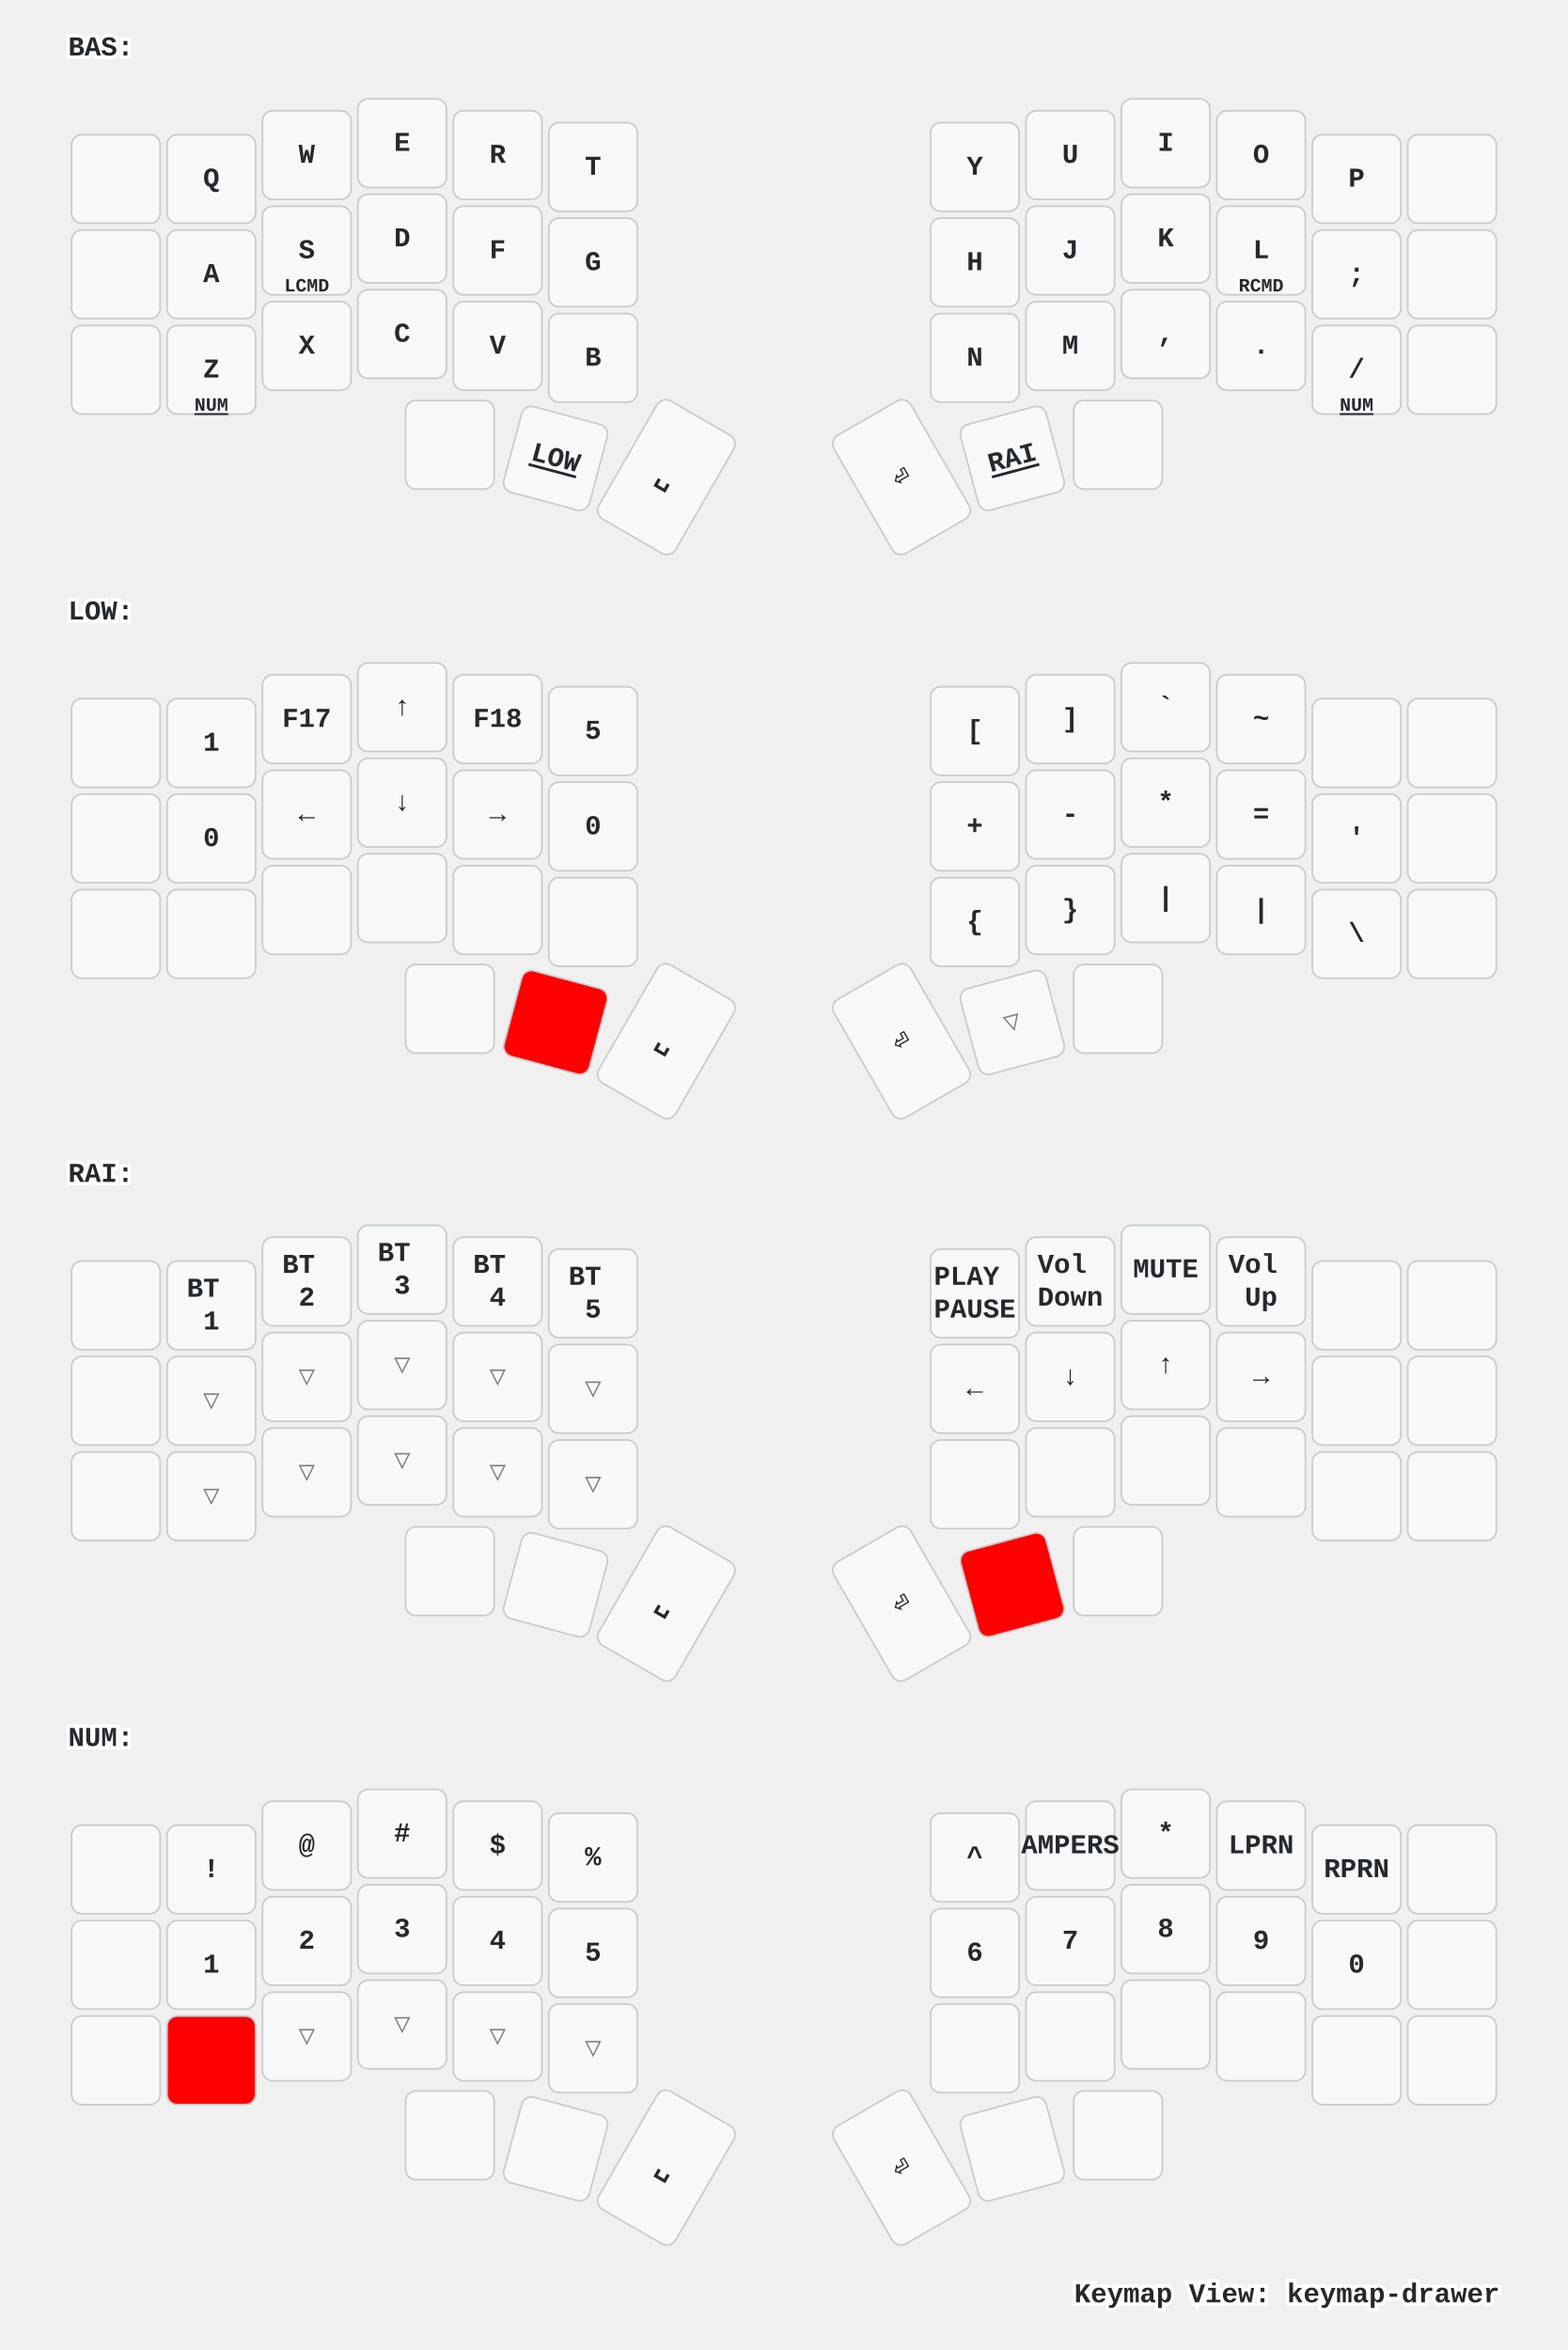
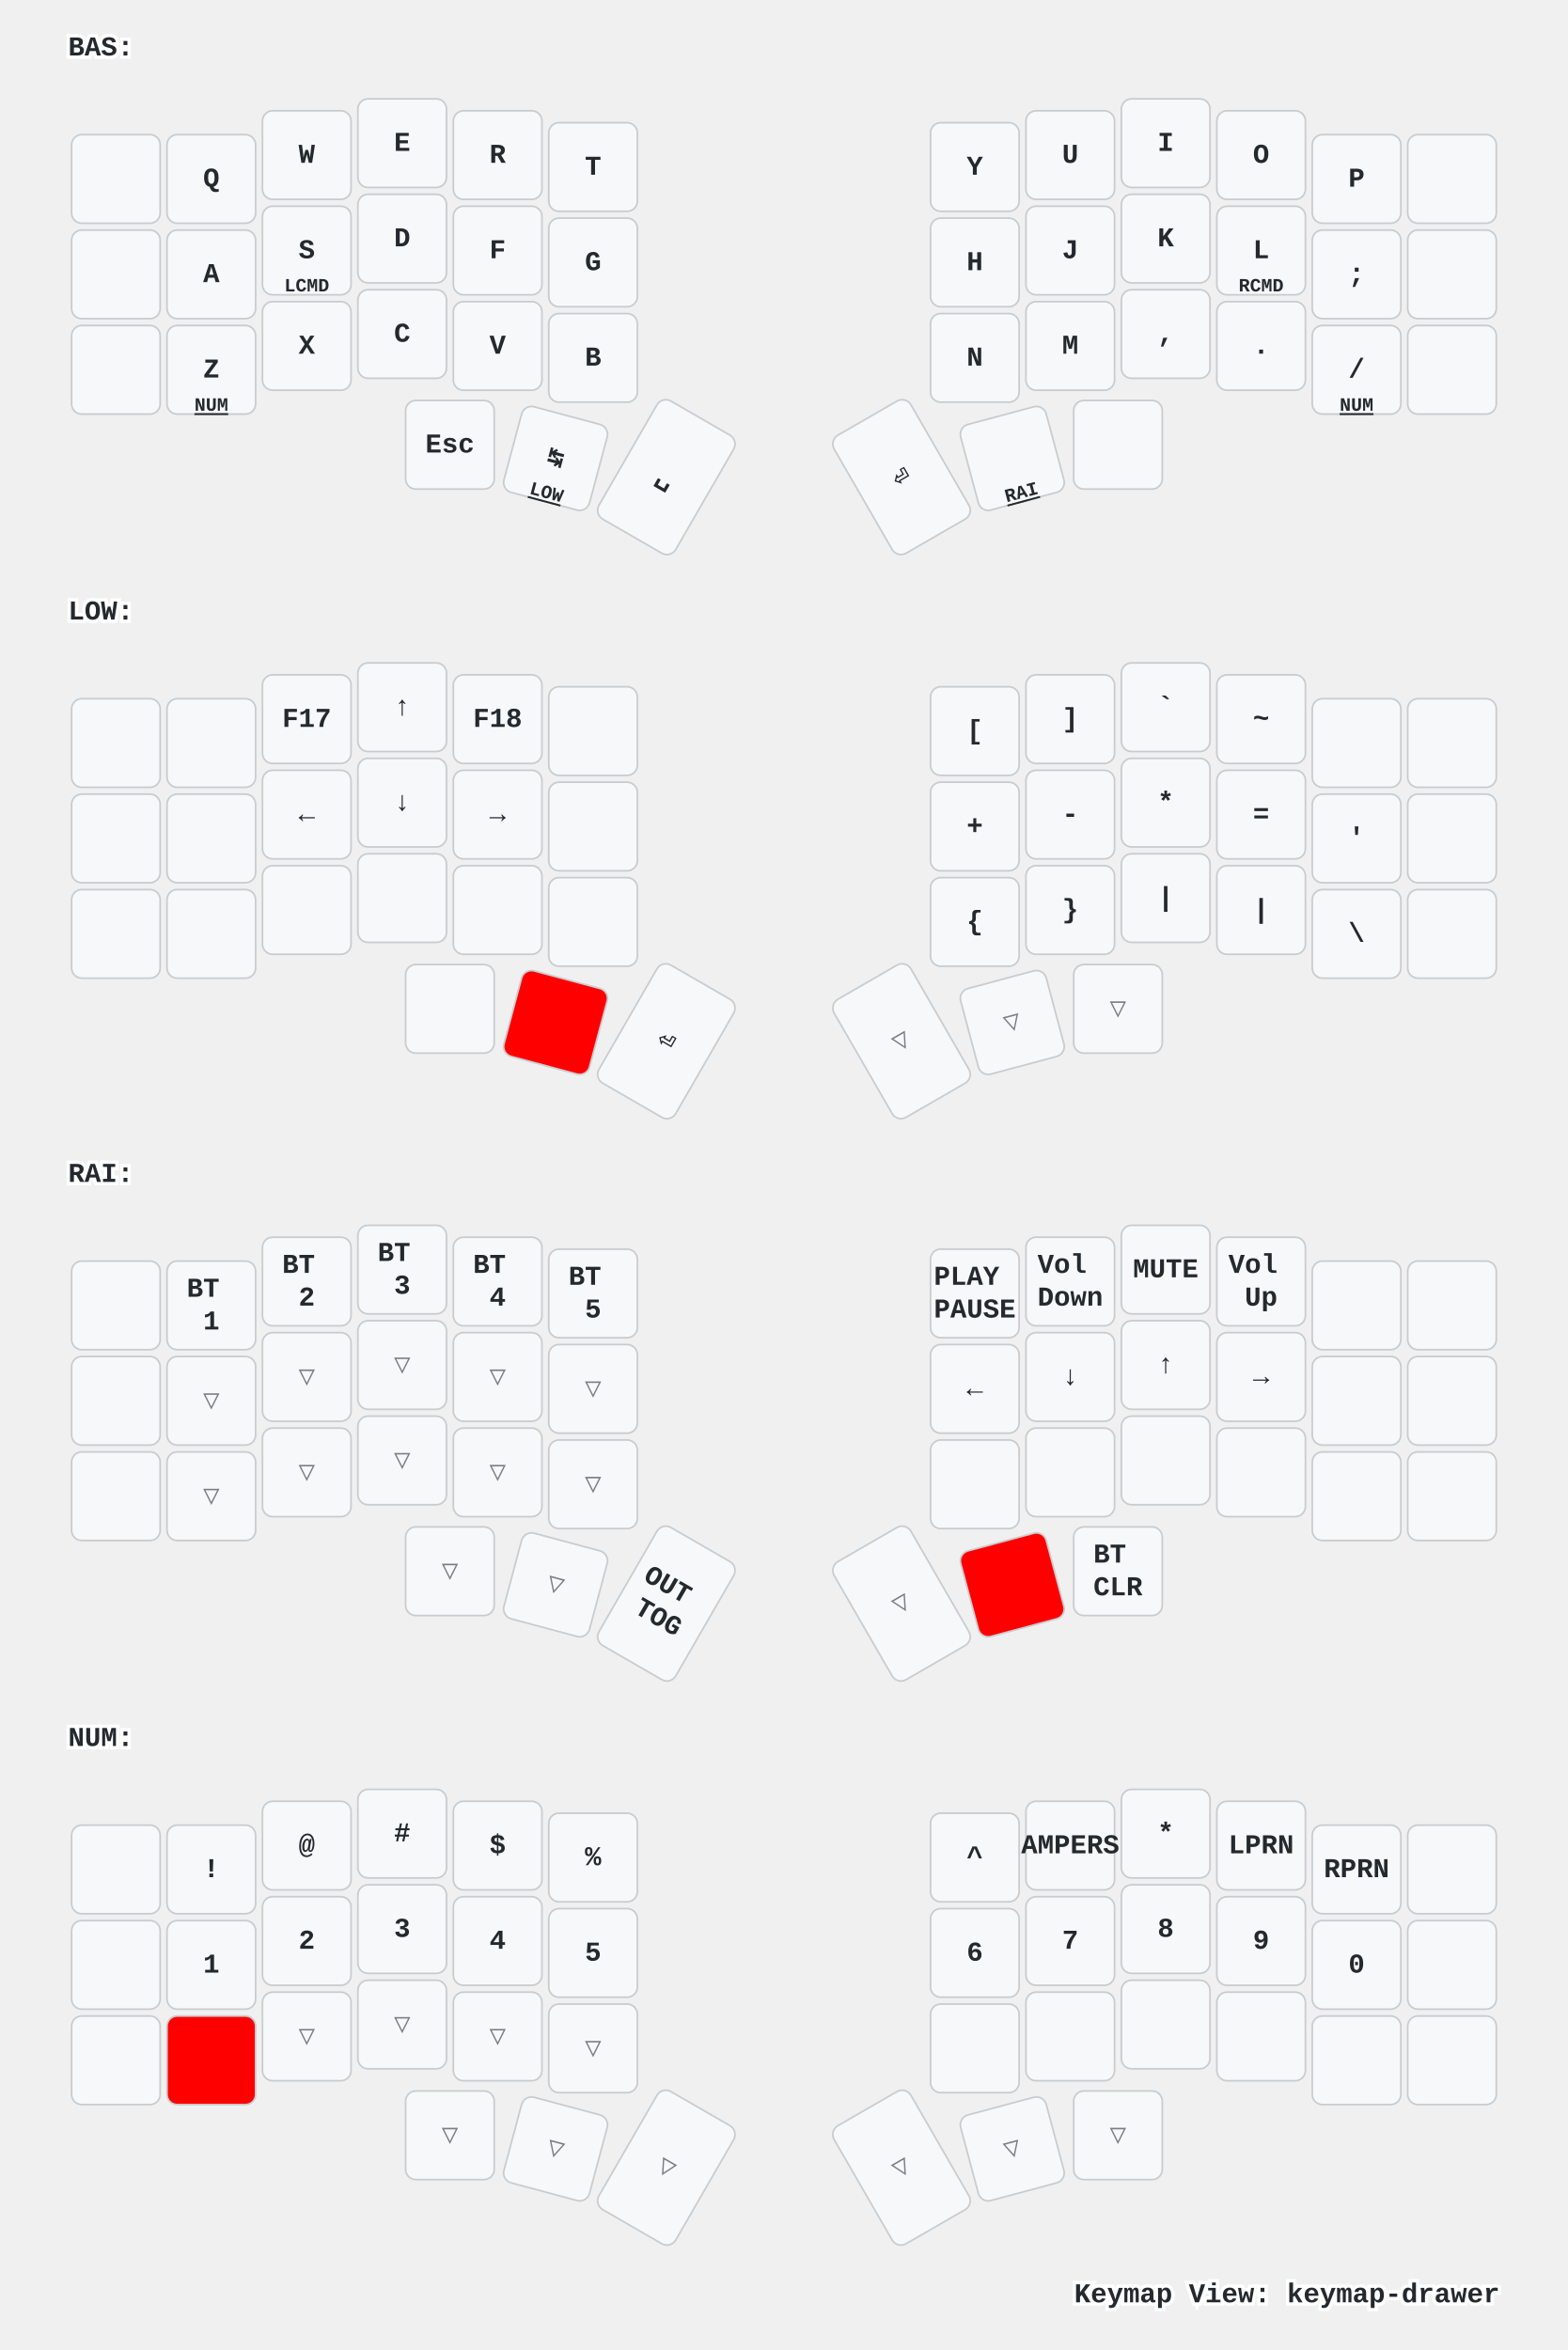
<svg xmlns="http://www.w3.org/2000/svg" xmlns:xlink="http://www.w3.org/1999/xlink" width="920" height="1379" viewBox="0 0 920 1379" class="keymap">
  <defs>/* start glyphs */
<svg id="mdi:apple-keyboard-command">
      <svg id="mdi-apple-keyboard-command" viewBox="0 0 24 24">
        <path d="M6,2A4,4 0 0,1 10,6V8H14V6A4,4 0 0,1 18,2A4,4 0 0,1 22,6A4,4 0 0,1 18,10H16V14H18A4,4 0 0,1 22,18A4,4 0 0,1 18,22A4,4 0 0,1 14,18V16H10V18A4,4 0 0,1 6,22A4,4 0 0,1 2,18A4,4 0 0,1 6,14H8V10H6A4,4 0 0,1 2,6A4,4 0 0,1 6,2M16,18A2,2 0 0,0 18,20A2,2 0 0,0 20,18A2,2 0 0,0 18,16H16V18M14,10H10V14H14V10M6,16A2,2 0 0,0 4,18A2,2 0 0,0 6,20A2,2 0 0,0 8,18V16H6M8,6A2,2 0 0,0 6,4A2,2 0 0,0 4,6A2,2 0 0,0 6,8H8V6M18,8A2,2 0 0,0 20,6A2,2 0 0,0 18,4A2,2 0 0,0 16,6V8H18Z" />
      </svg>
    </svg>
    <svg id="mdi:apple-keyboard-control">
      <svg id="mdi-apple-keyboard-control" viewBox="0 0 24 24">
        <path d="M19.78,11.78L18.36,13.19L12,6.83L5.64,13.19L4.22,11.78L12,4L19.78,11.78Z" />
      </svg>
    </svg>
    <svg id="mdi:apple-keyboard-option">
      <svg id="mdi-apple-keyboard-option" viewBox="0 0 24 24">
        <path d="M3,4H9.11L16.15,18H21V20H14.88L7.84,6H3V4M14,4H21V6H14V4Z" />
      </svg>
    </svg>
    <svg id="mdi:apple-keyboard-shift">
      <svg id="mdi-apple-keyboard-shift" viewBox="0 0 24 24">
        <path d="M15,18V12H17.17L12,6.83L6.83,12H9V18H15M12,4L22,14H17V20H7V14H2L12,4Z" />
      </svg>
    </svg>
    <svg id="mdi:backspace-outline">
      <svg id="mdi-backspace-outline" viewBox="0 0 24 24">
        <path d="M19,15.59L17.59,17L14,13.41L10.41,17L9,15.59L12.59,12L9,8.41L10.41,7L14,10.59L17.59,7L19,8.41L15.41,12L19,15.59M22,3A2,2 0 0,1 24,5V19A2,2 0 0,1 22,21H7C6.31,21 5.77,20.64 5.41,20.11L0,12L5.41,3.88C5.77,3.35 6.31,3 7,3H22M22,5H7L2.28,12L7,19H22V5Z" />
      </svg>
    </svg>
  </defs>/* end glyphs */
<style>/* inherit to force styles through use tags */
svg path {
    fill: inherit;
}

/* font and background color specifications */
svg.keymap {
    font-family: SFMono-Regular,Consolas,Liberation Mono,Menlo,monospace;
    font-size: 14px;
    font-kerning: normal;
    text-rendering: optimizeLegibility;
    fill: #24292e;
}

/* default key styling */
rect.key {
    fill: #f6f8fa;
}

rect.key, rect.combo {
    stroke: #c9cccf;
    stroke-width: 1;
}

/* default key side styling, only used is draw_key_sides is set */
rect.side {
    filter: brightness(90%);
}

/* color accent for combo boxes */
rect.combo, rect.combo-separate {
    fill: #cdf;
}

/* color accent for held keys */
rect.held, rect.combo.held {
    fill: #fdd;
}

/* color accent for ghost (optional) keys */
rect.ghost, rect.combo.ghost {
    stroke-dasharray: 4, 4;
    stroke-width: 2;
}

text {
    text-anchor: middle;
    dominant-baseline: middle;
}

/* styling for layer labels */
text.label {
    font-weight: bold;
    text-anchor: start;
    stroke: white;
    stroke-width: 4;
    paint-order: stroke;
}

/* styling for optional footer */
text.footer {
    text-anchor: end;
    dominant-baseline: auto;
    stroke: white;
    stroke-width: 4;
    paint-order: stroke;
}

/* styling for combo tap, and key non-tap label text */
text.combo, text.hold, text.shifted, text.left, text.right {
    font-size: 11px;
}

text.hold {
    text-anchor: middle;
    dominant-baseline: auto;
}

text.shifted {
    text-anchor: middle;
    dominant-baseline: hanging;
}

text.left {
    text-anchor: start;
}

text.right {
    text-anchor: end;
}

text.layer-activator {
    text-decoration: underline;
}

/* styling for hold/shifted label text in combo box */
text.combo.hold, text.combo.shifted, text.combo.left, text.combo.right {
    font-size: 8px;
}

/* lighter symbol for transparent keys */
text.trans {
    fill: #7b7e81;
}

/* styling for combo dendrons */
path.combo {
    stroke-width: 1;
    stroke: gray;
    fill: none;
}

/* Start Tabler Icons Cleanup */
/* cannot use height/width with glyphs */
.icon-tabler &gt; path {
    fill: inherit;
    stroke: inherit;
    stroke-width: 2;
}
/* hide tabler's default box */
.icon-tabler &gt; path[stroke="none"][fill="none"] {
    visibility: hidden;
}
/* End Tabler Icons Cleanup */

/* For default sytles, see https://github.com/caksoylar/keymap-drawer/blob/main/keymap_drawer/config.py#L85 */

svg.keymap {
  font-family: Ubuntu Mono, Inconsolata, Consolas, Liberation Mono, Menlo, monospace;
  font-size: 16px;
  font-weight: bold;
  text-rendering: optimizeLegibility;
}

/* Color accent for held keys
red = #f00
green = #0f0
blue = #00f
yellow = #ff0
cyan = #0ff
magenta = #f0f
white = #fff
black = #000
grey = #888
light grey = #ccc
#ffc
*/
rect.held, rect.combo.held {
    fill: #f00;
}

/* Technique borrowed and extended from https://github.com/englmaxi/zmk-config/blob/master/keymap-drawer/config.yaml */
.sym_sub_text.tap {
  translate: -5px 2px;
  font-size: 20px;
}
.sym_sub_text.shifted {
  translate: 10px 13px;
  font-size: 10px;
  opacity: 1.0;
}
.combo.sym_sub_text.tap {
  translate: -1px 1px;
}
.combo.sym_sub_text.shifted {
  translate: 7px 5px;
  font-size: 10px;
  opacity: 1.0;
}

/* Toggle */
.toggle.shifted {
  translate: -10px 12px;
}

.toggle.hold {
  translate: 13px -23px;
}

/* Variant for tap-dances */
.tap_dance.tap {
  translate: -7px 0px;
  font-size: 12px;
}
.tap_dance.shifted {
  translate: 7px 17px;
  font-size: 12px;
  opacity: 1.0;
}

/* Variant for symbol next to symbol */
.sym_by_sym.tap {
  translate: -6px 0px;
}
.sym_by_sym.shifted {
  translate: 10px 12px;
  opacity: 1.0;
}

.combo.sym_by_sym.tap {
  translate: -35px 0px;
}
.combo.sym_by_sym.shifted {
  translate: 35px 20px;
  opacity: 1.0;
}

.combo.sym_by_sym.hold {
  visibility: hidden;
}

/* hide hold box for combo sym_by_sym */
.combo.sym_by_sym.hold &gt; path[stroke="none"][fill="none"] {
  visibility: hidden;
}
</style>
  <g transform="translate(40, 0)" class="layer-BAS">
    <text x="0" y="28" class="label" id="BAS">BAS:</text>
    <g transform="translate(0, 56)">
      <g transform="translate(28, 49)" class="key keypos-0">
        <rect rx="6" ry="6" x="-26" y="-26" width="52" height="52" class="key" />
      </g>
      <g transform="translate(84, 49)" class="key keypos-1">
        <rect rx="6" ry="6" x="-26" y="-26" width="52" height="52" class="key" />
        <text x="0" y="0" class="key tap">Q</text>
      </g>
      <g transform="translate(140, 35)" class="key keypos-2">
        <rect rx="6" ry="6" x="-26" y="-26" width="52" height="52" class="key" />
        <text x="0" y="0" class="key tap">W</text>
      </g>
      <g transform="translate(196, 28)" class="key keypos-3">
        <rect rx="6" ry="6" x="-26" y="-26" width="52" height="52" class="key" />
        <text x="0" y="0" class="key tap">E</text>
      </g>
      <g transform="translate(252, 35)" class="key keypos-4">
        <rect rx="6" ry="6" x="-26" y="-26" width="52" height="52" class="key" />
        <text x="0" y="0" class="key tap">R</text>
      </g>
      <g transform="translate(308, 42)" class="key keypos-5">
        <rect rx="6" ry="6" x="-26" y="-26" width="52" height="52" class="key" />
        <text x="0" y="0" class="key tap">T</text>
      </g>
      <g transform="translate(532, 42)" class="key keypos-6">
        <rect rx="6" ry="6" x="-26" y="-26" width="52" height="52" class="key" />
        <text x="0" y="0" class="key tap">Y</text>
      </g>
      <g transform="translate(588, 35)" class="key keypos-7">
        <rect rx="6" ry="6" x="-26" y="-26" width="52" height="52" class="key" />
        <text x="0" y="0" class="key tap">U</text>
      </g>
      <g transform="translate(644, 28)" class="key keypos-8">
        <rect rx="6" ry="6" x="-26" y="-26" width="52" height="52" class="key" />
        <text x="0" y="0" class="key tap">I</text>
      </g>
      <g transform="translate(700, 35)" class="key keypos-9">
        <rect rx="6" ry="6" x="-26" y="-26" width="52" height="52" class="key" />
        <text x="0" y="0" class="key tap">O</text>
      </g>
      <g transform="translate(756, 49)" class="key keypos-10">
        <rect rx="6" ry="6" x="-26" y="-26" width="52" height="52" class="key" />
        <text x="0" y="0" class="key tap">P</text>
      </g>
      <g transform="translate(812, 49)" class="key keypos-11">
        <rect rx="6" ry="6" x="-26" y="-26" width="52" height="52" class="key" />
      </g>
      <g transform="translate(28, 105)" class="key keypos-12">
        <rect rx="6" ry="6" x="-26" y="-26" width="52" height="52" class="key" />
      </g>
      <g transform="translate(84, 105)" class="key keypos-13">
        <rect rx="6" ry="6" x="-26" y="-26" width="52" height="52" class="key" />
        <text x="0" y="0" class="key tap">A</text>
        <use href="#mdi:apple-keyboard-shift" xlink:href="#mdi:apple-keyboard-shift" x="-8" y="9" height="15" width="15.0" class="key hold glyph mdi:apple-keyboard-shift" />
      </g>
      <g transform="translate(140, 91)" class="key keypos-14">
        <rect rx="6" ry="6" x="-26" y="-26" width="52" height="52" class="key" />
        <text x="0" y="0" class="key tap">S</text>
        <text x="0" y="24" class="key hold">LCMD</text>
      </g>
      <g transform="translate(196, 84)" class="key keypos-15">
        <rect rx="6" ry="6" x="-26" y="-26" width="52" height="52" class="key" />
        <text x="0" y="0" class="key tap">D</text>
        <use href="#mdi:apple-keyboard-option" xlink:href="#mdi:apple-keyboard-option" x="-8" y="9" height="15" width="15.0" class="key hold glyph mdi:apple-keyboard-option" />
      </g>
      <g transform="translate(252, 91)" class="key keypos-16">
        <rect rx="6" ry="6" x="-26" y="-26" width="52" height="52" class="key" />
        <text x="0" y="0" class="key tap">F</text>
        <use href="#mdi:apple-keyboard-control" xlink:href="#mdi:apple-keyboard-control" x="-8" y="9" height="15" width="15.0" class="key hold glyph mdi:apple-keyboard-control" />
      </g>
      <g transform="translate(308, 98)" class="key keypos-17">
        <rect rx="6" ry="6" x="-26" y="-26" width="52" height="52" class="key" />
        <text x="0" y="0" class="key tap">G</text>
      </g>
      <g transform="translate(532, 98)" class="key keypos-18">
        <rect rx="6" ry="6" x="-26" y="-26" width="52" height="52" class="key" />
        <text x="0" y="0" class="key tap">H</text>
      </g>
      <g transform="translate(588, 91)" class="key keypos-19">
        <rect rx="6" ry="6" x="-26" y="-26" width="52" height="52" class="key" />
        <text x="0" y="0" class="key tap">J</text>
        <use href="#mdi:apple-keyboard-control" xlink:href="#mdi:apple-keyboard-control" x="-8" y="9" height="15" width="15.0" class="key hold glyph mdi:apple-keyboard-control" />
      </g>
      <g transform="translate(644, 84)" class="key keypos-20">
        <rect rx="6" ry="6" x="-26" y="-26" width="52" height="52" class="key" />
        <text x="0" y="0" class="key tap">K</text>
        <use href="#mdi:apple-keyboard-option" xlink:href="#mdi:apple-keyboard-option" x="-8" y="9" height="15" width="15.0" class="key hold glyph mdi:apple-keyboard-option" />
      </g>
      <g transform="translate(700, 91)" class="key keypos-21">
        <rect rx="6" ry="6" x="-26" y="-26" width="52" height="52" class="key" />
        <text x="0" y="0" class="key tap">L</text>
        <text x="0" y="24" class="key hold">RCMD</text>
      </g>
      <g transform="translate(756, 105)" class="key keypos-22">
        <rect rx="6" ry="6" x="-26" y="-26" width="52" height="52" class="key" />
        <text x="0" y="0" class="key tap">;</text>
        <use href="#mdi:apple-keyboard-shift" xlink:href="#mdi:apple-keyboard-shift" x="-8" y="9" height="15" width="15.0" class="key hold glyph mdi:apple-keyboard-shift" />
      </g>
      <g transform="translate(812, 105)" class="key keypos-23">
        <rect rx="6" ry="6" x="-26" y="-26" width="52" height="52" class="key" />
      </g>
      <g transform="translate(28, 161)" class="key keypos-24">
        <rect rx="6" ry="6" x="-26" y="-26" width="52" height="52" class="key" />
      </g>
      <g transform="translate(84, 161)" class="key keypos-25">
        <rect rx="6" ry="6" x="-26" y="-26" width="52" height="52" class="key" />
        <text x="0" y="0" class="key tap">Z</text>
        <a href="#NUM">
          <text x="0" y="24" class="key hold layer-activator">NUM</text>
        </a>
      </g>
      <g transform="translate(140, 147)" class="key keypos-26">
        <rect rx="6" ry="6" x="-26" y="-26" width="52" height="52" class="key" />
        <text x="0" y="0" class="key tap">X</text>
      </g>
      <g transform="translate(196, 140)" class="key keypos-27">
        <rect rx="6" ry="6" x="-26" y="-26" width="52" height="52" class="key" />
        <text x="0" y="0" class="key tap">C</text>
      </g>
      <g transform="translate(252, 147)" class="key keypos-28">
        <rect rx="6" ry="6" x="-26" y="-26" width="52" height="52" class="key" />
        <text x="0" y="0" class="key tap">V</text>
      </g>
      <g transform="translate(308, 154)" class="key keypos-29">
        <rect rx="6" ry="6" x="-26" y="-26" width="52" height="52" class="key" />
        <text x="0" y="0" class="key tap">B</text>
      </g>
      <g transform="translate(532, 154)" class="key keypos-30">
        <rect rx="6" ry="6" x="-26" y="-26" width="52" height="52" class="key" />
        <text x="0" y="0" class="key tap">N</text>
      </g>
      <g transform="translate(588, 147)" class="key keypos-31">
        <rect rx="6" ry="6" x="-26" y="-26" width="52" height="52" class="key" />
        <text x="0" y="0" class="key tap">M</text>
      </g>
      <g transform="translate(644, 140)" class="key keypos-32">
        <rect rx="6" ry="6" x="-26" y="-26" width="52" height="52" class="key" />
        <text x="0" y="0" class="key tap">,</text>
      </g>
      <g transform="translate(700, 147)" class="key keypos-33">
        <rect rx="6" ry="6" x="-26" y="-26" width="52" height="52" class="key" />
        <text x="0" y="0" class="key tap">.</text>
      </g>
      <g transform="translate(756, 161)" class="key keypos-34">
        <rect rx="6" ry="6" x="-26" y="-26" width="52" height="52" class="key" />
        <text x="0" y="0" class="key tap">/</text>
        <a href="#NUM">
          <text x="0" y="24" class="key hold layer-activator">NUM</text>
        </a>
      </g>
      <g transform="translate(812, 161)" class="key keypos-35">
        <rect rx="6" ry="6" x="-26" y="-26" width="52" height="52" class="key" />
      </g>
      <g transform="translate(224, 205)" class="key keypos-36">
        <rect rx="6" ry="6" x="-26" y="-26" width="52" height="52" class="key" />
-         <use href="#mdi:apple-keyboard-command" xlink:href="#mdi:apple-keyboard-command" x="-9" y="-9" height="18" width="18.0" class="key tap glyph mdi:apple-keyboard-command" />
+         <text x="0" y="0" class="key tap">Esc</text>
+         <use href="#mdi:apple-keyboard-command" xlink:href="#mdi:apple-keyboard-command" x="-8" y="9" height="15" width="15.0" class="key hold glyph mdi:apple-keyboard-command" />
      </g>
      <g transform="translate(286, 213) rotate(15.0)" class="key keypos-37">
        <rect rx="6" ry="6" x="-26" y="-26" width="52" height="52" class="key" />
+         <text x="0" y="0" class="key tap">↹</text>
        <a href="#LOW">
-           <text x="0" y="0" class="key tap layer-activator">LOW</text>
+           <text x="0" y="24" class="key hold layer-activator">LOW</text>
        </a>
      </g>
      <g transform="translate(351, 224) rotate(30.0)" class="key keypos-38">
        <rect rx="6" ry="6" x="-26" y="-40" width="52" height="80" class="key" />
        <text x="0" y="0" class="key tap">␣</text>
      </g>
      <g transform="translate(489, 224) rotate(-30.0)" class="key keypos-39">
        <rect rx="6" ry="6" x="-26" y="-40" width="52" height="80" class="key" />
        <text x="0" y="0" class="key tap">⏎</text>
      </g>
      <g transform="translate(554, 213) rotate(-15.0)" class="key keypos-40">
        <rect rx="6" ry="6" x="-26" y="-26" width="52" height="52" class="key" />
+         <use href="#mdi:backspace-outline" xlink:href="#mdi:backspace-outline" x="-9" y="-9" height="18" width="18.0" class="key tap glyph mdi:backspace-outline" />
        <a href="#RAI">
-           <text x="0" y="0" class="key tap layer-activator">RAI</text>
+           <text x="0" y="24" class="key hold layer-activator">RAI</text>
        </a>
      </g>
      <g transform="translate(616, 205)" class="key keypos-41">
        <rect rx="6" ry="6" x="-26" y="-26" width="52" height="52" class="key" />
        <use href="#mdi:apple-keyboard-option" xlink:href="#mdi:apple-keyboard-option" x="-9" y="-9" height="18" width="18.0" class="key tap glyph mdi:apple-keyboard-option" />
      </g>
    </g>
  </g>
  <g transform="translate(40, 331)" class="layer-LOW">
    <text x="0" y="28" class="label" id="LOW">LOW:</text>
    <g transform="translate(0, 56)">
      <g transform="translate(28, 49)" class="key keypos-0">
        <rect rx="6" ry="6" x="-26" y="-26" width="52" height="52" class="key" />
      </g>
      <g transform="translate(84, 49)" class="key keypos-1">
        <rect rx="6" ry="6" x="-26" y="-26" width="52" height="52" class="key" />
-         <text x="0" y="0" class="key tap">1</text>
      </g>
      <g transform="translate(140, 35)" class="key keypos-2">
        <rect rx="6" ry="6" x="-26" y="-26" width="52" height="52" class="key" />
        <text x="0" y="0" class="key tap">F17</text>
      </g>
      <g transform="translate(196, 28)" class="key keypos-3">
        <rect rx="6" ry="6" x="-26" y="-26" width="52" height="52" class="key" />
        <text x="0" y="0" class="key tap">↑</text>
      </g>
      <g transform="translate(252, 35)" class="key keypos-4">
        <rect rx="6" ry="6" x="-26" y="-26" width="52" height="52" class="key" />
        <text x="0" y="0" class="key tap">F18</text>
      </g>
      <g transform="translate(308, 42)" class="key keypos-5">
        <rect rx="6" ry="6" x="-26" y="-26" width="52" height="52" class="key" />
-         <text x="0" y="0" class="key tap">5</text>
      </g>
      <g transform="translate(532, 42)" class="key keypos-6">
        <rect rx="6" ry="6" x="-26" y="-26" width="52" height="52" class="key" />
        <text x="0" y="0" class="key tap">[</text>
      </g>
      <g transform="translate(588, 35)" class="key keypos-7">
        <rect rx="6" ry="6" x="-26" y="-26" width="52" height="52" class="key" />
        <text x="0" y="0" class="key tap">]</text>
      </g>
      <g transform="translate(644, 28)" class="key keypos-8">
        <rect rx="6" ry="6" x="-26" y="-26" width="52" height="52" class="key" />
        <text x="0" y="0" class="key tap">`</text>
      </g>
      <g transform="translate(700, 35)" class="key keypos-9">
        <rect rx="6" ry="6" x="-26" y="-26" width="52" height="52" class="key" />
        <text x="0" y="0" class="key tap">~</text>
      </g>
      <g transform="translate(756, 49)" class="key keypos-10">
        <rect rx="6" ry="6" x="-26" y="-26" width="52" height="52" class="key" />
        <use href="#mdi:backspace-outline" xlink:href="#mdi:backspace-outline" x="-9" y="-9" height="18" width="18.0" class="key tap glyph mdi:backspace-outline" />
      </g>
      <g transform="translate(812, 49)" class="key keypos-11">
        <rect rx="6" ry="6" x="-26" y="-26" width="52" height="52" class="key" />
      </g>
      <g transform="translate(28, 105)" class="key keypos-12">
        <rect rx="6" ry="6" x="-26" y="-26" width="52" height="52" class="key" />
      </g>
      <g transform="translate(84, 105)" class="key keypos-13">
        <rect rx="6" ry="6" x="-26" y="-26" width="52" height="52" class="key" />
-         <text x="0" y="0" class="key tap">0</text>
      </g>
      <g transform="translate(140, 91)" class="key keypos-14">
        <rect rx="6" ry="6" x="-26" y="-26" width="52" height="52" class="key" />
        <text x="0" y="0" class="key tap">←</text>
      </g>
      <g transform="translate(196, 84)" class="key keypos-15">
        <rect rx="6" ry="6" x="-26" y="-26" width="52" height="52" class="key" />
        <text x="0" y="0" class="key tap">↓</text>
      </g>
      <g transform="translate(252, 91)" class="key keypos-16">
        <rect rx="6" ry="6" x="-26" y="-26" width="52" height="52" class="key" />
        <text x="0" y="0" class="key tap">→</text>
      </g>
      <g transform="translate(308, 98)" class="key keypos-17">
        <rect rx="6" ry="6" x="-26" y="-26" width="52" height="52" class="key" />
-         <text x="0" y="0" class="key tap">0</text>
      </g>
      <g transform="translate(532, 98)" class="key keypos-18">
        <rect rx="6" ry="6" x="-26" y="-26" width="52" height="52" class="key" />
        <text x="0" y="0" class="key tap">+</text>
      </g>
      <g transform="translate(588, 91)" class="key keypos-19">
        <rect rx="6" ry="6" x="-26" y="-26" width="52" height="52" class="key" />
        <text x="0" y="0" class="key tap">-</text>
      </g>
      <g transform="translate(644, 84)" class="key keypos-20">
        <rect rx="6" ry="6" x="-26" y="-26" width="52" height="52" class="key" />
        <text x="0" y="0" class="key tap">*</text>
      </g>
      <g transform="translate(700, 91)" class="key keypos-21">
        <rect rx="6" ry="6" x="-26" y="-26" width="52" height="52" class="key" />
        <text x="0" y="0" class="key tap">=</text>
      </g>
      <g transform="translate(756, 105)" class="key keypos-22">
        <rect rx="6" ry="6" x="-26" y="-26" width="52" height="52" class="key" />
        <text x="0" y="0" class="key tap">'</text>
      </g>
      <g transform="translate(812, 105)" class="key keypos-23">
        <rect rx="6" ry="6" x="-26" y="-26" width="52" height="52" class="key" />
      </g>
      <g transform="translate(28, 161)" class="key keypos-24">
        <rect rx="6" ry="6" x="-26" y="-26" width="52" height="52" class="key" />
      </g>
      <g transform="translate(84, 161)" class="key keypos-25">
        <rect rx="6" ry="6" x="-26" y="-26" width="52" height="52" class="key" />
      </g>
      <g transform="translate(140, 147)" class="key keypos-26">
        <rect rx="6" ry="6" x="-26" y="-26" width="52" height="52" class="key" />
      </g>
      <g transform="translate(196, 140)" class="key keypos-27">
        <rect rx="6" ry="6" x="-26" y="-26" width="52" height="52" class="key" />
      </g>
      <g transform="translate(252, 147)" class="key keypos-28">
        <rect rx="6" ry="6" x="-26" y="-26" width="52" height="52" class="key" />
      </g>
      <g transform="translate(308, 154)" class="key keypos-29">
        <rect rx="6" ry="6" x="-26" y="-26" width="52" height="52" class="key" />
      </g>
      <g transform="translate(532, 154)" class="key keypos-30">
        <rect rx="6" ry="6" x="-26" y="-26" width="52" height="52" class="key" />
        <text x="0" y="0" class="key tap">{</text>
      </g>
      <g transform="translate(588, 147)" class="key keypos-31">
        <rect rx="6" ry="6" x="-26" y="-26" width="52" height="52" class="key" />
        <text x="0" y="0" class="key tap">}</text>
      </g>
      <g transform="translate(644, 140)" class="key keypos-32">
        <rect rx="6" ry="6" x="-26" y="-26" width="52" height="52" class="key" />
        <text x="0" y="0" class="key tap">|</text>
      </g>
      <g transform="translate(700, 147)" class="key keypos-33">
        <rect rx="6" ry="6" x="-26" y="-26" width="52" height="52" class="key" />
        <text x="0" y="0" class="key tap">|</text>
      </g>
      <g transform="translate(756, 161)" class="key keypos-34">
        <rect rx="6" ry="6" x="-26" y="-26" width="52" height="52" class="key" />
        <text x="0" y="0" class="key tap">\</text>
      </g>
      <g transform="translate(812, 161)" class="key keypos-35">
        <rect rx="6" ry="6" x="-26" y="-26" width="52" height="52" class="key" />
      </g>
      <g transform="translate(224, 205)" class="key keypos-36">
        <rect rx="6" ry="6" x="-26" y="-26" width="52" height="52" class="key" />
-         <use href="#mdi:apple-keyboard-command" xlink:href="#mdi:apple-keyboard-command" x="-9" y="-9" height="18" width="18.0" class="key tap glyph mdi:apple-keyboard-command" />
+         <use href="#mdi:backspace-outline" xlink:href="#mdi:backspace-outline" x="-9" y="-9" height="18" width="18.0" class="key tap glyph mdi:backspace-outline" />
      </g>
      <g transform="translate(286, 213) rotate(15.0)" class="key held keypos-37">
        <rect rx="6" ry="6" x="-26" y="-26" width="52" height="52" class="key held" />
      </g>
      <g transform="translate(351, 224) rotate(30.0)" class="key keypos-38">
        <rect rx="6" ry="6" x="-26" y="-40" width="52" height="80" class="key" />
-         <text x="0" y="0" class="key tap">␣</text>
-       </g>
-       <g transform="translate(489, 224) rotate(-30.0)" class="key keypos-39">
-         <rect rx="6" ry="6" x="-26" y="-40" width="52" height="80" class="key" />
        <text x="0" y="0" class="key tap">⏎</text>
      </g>
+       <g transform="translate(489, 224) rotate(-30.0)" class="key trans keypos-39">
+         <rect rx="6" ry="6" x="-26" y="-40" width="52" height="80" class="key trans" />
+         <text x="0" y="0" class="key trans tap">▽</text>
+       </g>
      <g transform="translate(554, 213) rotate(-15.0)" class="key trans keypos-40">
        <rect rx="6" ry="6" x="-26" y="-26" width="52" height="52" class="key trans" />
        <text x="0" y="0" class="key trans tap">▽</text>
      </g>
-       <g transform="translate(616, 205)" class="key keypos-41">
-         <rect rx="6" ry="6" x="-26" y="-26" width="52" height="52" class="key" />
-         <use href="#mdi:apple-keyboard-option" xlink:href="#mdi:apple-keyboard-option" x="-9" y="-9" height="18" width="18.0" class="key tap glyph mdi:apple-keyboard-option" />
+       <g transform="translate(616, 205)" class="key trans keypos-41">
+         <rect rx="6" ry="6" x="-26" y="-26" width="52" height="52" class="key trans" />
+         <text x="0" y="0" class="key trans tap">▽</text>
      </g>
    </g>
  </g>
  <g transform="translate(40, 661)" class="layer-RAI">
    <text x="0" y="28" class="label" id="RAI">RAI:</text>
    <g transform="translate(0, 56)">
      <g transform="translate(28, 49)" class="key keypos-0">
        <rect rx="6" ry="6" x="-26" y="-26" width="52" height="52" class="key" />
      </g>
      <g transform="translate(84, 49)" class="key keypos-1">
        <rect rx="6" ry="6" x="-26" y="-26" width="52" height="52" class="key" />
        <text x="0" y="0" class="key tap">
          <tspan x="0" dy="-0.6em">BT</tspan>
          <tspan x="0" dy="1.2em">1</tspan>
        </text>
      </g>
      <g transform="translate(140, 35)" class="key keypos-2">
        <rect rx="6" ry="6" x="-26" y="-26" width="52" height="52" class="key" />
        <text x="0" y="0" class="key tap">
          <tspan x="0" dy="-0.6em">BT</tspan>
          <tspan x="0" dy="1.2em">2</tspan>
        </text>
      </g>
      <g transform="translate(196, 28)" class="key keypos-3">
        <rect rx="6" ry="6" x="-26" y="-26" width="52" height="52" class="key" />
        <text x="0" y="0" class="key tap">
          <tspan x="0" dy="-0.6em">BT</tspan>
          <tspan x="0" dy="1.2em">3</tspan>
        </text>
      </g>
      <g transform="translate(252, 35)" class="key keypos-4">
        <rect rx="6" ry="6" x="-26" y="-26" width="52" height="52" class="key" />
        <text x="0" y="0" class="key tap">
          <tspan x="0" dy="-0.6em">BT</tspan>
          <tspan x="0" dy="1.2em">4</tspan>
        </text>
      </g>
      <g transform="translate(308, 42)" class="key keypos-5">
        <rect rx="6" ry="6" x="-26" y="-26" width="52" height="52" class="key" />
        <text x="0" y="0" class="key tap">
          <tspan x="0" dy="-0.6em">BT</tspan>
          <tspan x="0" dy="1.2em">5</tspan>
        </text>
      </g>
      <g transform="translate(532, 42)" class="key keypos-6">
        <rect rx="6" ry="6" x="-26" y="-26" width="52" height="52" class="key" />
        <text x="0" y="0" class="key tap">
          <tspan x="0" dy="-0.6em">PLAY</tspan>
          <tspan x="0" dy="1.2em">PAUSE</tspan>
        </text>
      </g>
      <g transform="translate(588, 35)" class="key keypos-7">
        <rect rx="6" ry="6" x="-26" y="-26" width="52" height="52" class="key" />
        <text x="0" y="0" class="key tap">
          <tspan x="0" dy="-0.6em">Vol</tspan>
          <tspan x="0" dy="1.2em">Down</tspan>
        </text>
      </g>
      <g transform="translate(644, 28)" class="key keypos-8">
        <rect rx="6" ry="6" x="-26" y="-26" width="52" height="52" class="key" />
        <text x="0" y="0" class="key tap">MUTE</text>
      </g>
      <g transform="translate(700, 35)" class="key keypos-9">
        <rect rx="6" ry="6" x="-26" y="-26" width="52" height="52" class="key" />
        <text x="0" y="0" class="key tap">
          <tspan x="0" dy="-0.6em">Vol</tspan>
          <tspan x="0" dy="1.2em">Up</tspan>
        </text>
      </g>
      <g transform="translate(756, 49)" class="key keypos-10">
        <rect rx="6" ry="6" x="-26" y="-26" width="52" height="52" class="key" />
      </g>
      <g transform="translate(812, 49)" class="key keypos-11">
        <rect rx="6" ry="6" x="-26" y="-26" width="52" height="52" class="key" />
      </g>
      <g transform="translate(28, 105)" class="key keypos-12">
        <rect rx="6" ry="6" x="-26" y="-26" width="52" height="52" class="key" />
      </g>
      <g transform="translate(84, 105)" class="key trans keypos-13">
        <rect rx="6" ry="6" x="-26" y="-26" width="52" height="52" class="key trans" />
        <text x="0" y="0" class="key trans tap">▽</text>
      </g>
      <g transform="translate(140, 91)" class="key trans keypos-14">
        <rect rx="6" ry="6" x="-26" y="-26" width="52" height="52" class="key trans" />
        <text x="0" y="0" class="key trans tap">▽</text>
      </g>
      <g transform="translate(196, 84)" class="key trans keypos-15">
        <rect rx="6" ry="6" x="-26" y="-26" width="52" height="52" class="key trans" />
        <text x="0" y="0" class="key trans tap">▽</text>
      </g>
      <g transform="translate(252, 91)" class="key trans keypos-16">
        <rect rx="6" ry="6" x="-26" y="-26" width="52" height="52" class="key trans" />
        <text x="0" y="0" class="key trans tap">▽</text>
      </g>
      <g transform="translate(308, 98)" class="key trans keypos-17">
        <rect rx="6" ry="6" x="-26" y="-26" width="52" height="52" class="key trans" />
        <text x="0" y="0" class="key trans tap">▽</text>
      </g>
      <g transform="translate(532, 98)" class="key keypos-18">
        <rect rx="6" ry="6" x="-26" y="-26" width="52" height="52" class="key" />
        <text x="0" y="0" class="key tap">←</text>
      </g>
      <g transform="translate(588, 91)" class="key keypos-19">
        <rect rx="6" ry="6" x="-26" y="-26" width="52" height="52" class="key" />
        <text x="0" y="0" class="key tap">↓</text>
      </g>
      <g transform="translate(644, 84)" class="key keypos-20">
        <rect rx="6" ry="6" x="-26" y="-26" width="52" height="52" class="key" />
        <text x="0" y="0" class="key tap">↑</text>
      </g>
      <g transform="translate(700, 91)" class="key keypos-21">
        <rect rx="6" ry="6" x="-26" y="-26" width="52" height="52" class="key" />
        <text x="0" y="0" class="key tap">→</text>
      </g>
      <g transform="translate(756, 105)" class="key keypos-22">
        <rect rx="6" ry="6" x="-26" y="-26" width="52" height="52" class="key" />
      </g>
      <g transform="translate(812, 105)" class="key keypos-23">
        <rect rx="6" ry="6" x="-26" y="-26" width="52" height="52" class="key" />
      </g>
      <g transform="translate(28, 161)" class="key keypos-24">
        <rect rx="6" ry="6" x="-26" y="-26" width="52" height="52" class="key" />
      </g>
      <g transform="translate(84, 161)" class="key trans keypos-25">
        <rect rx="6" ry="6" x="-26" y="-26" width="52" height="52" class="key trans" />
        <text x="0" y="0" class="key trans tap">▽</text>
      </g>
      <g transform="translate(140, 147)" class="key trans keypos-26">
        <rect rx="6" ry="6" x="-26" y="-26" width="52" height="52" class="key trans" />
        <text x="0" y="0" class="key trans tap">▽</text>
      </g>
      <g transform="translate(196, 140)" class="key trans keypos-27">
        <rect rx="6" ry="6" x="-26" y="-26" width="52" height="52" class="key trans" />
        <text x="0" y="0" class="key trans tap">▽</text>
      </g>
      <g transform="translate(252, 147)" class="key trans keypos-28">
        <rect rx="6" ry="6" x="-26" y="-26" width="52" height="52" class="key trans" />
        <text x="0" y="0" class="key trans tap">▽</text>
      </g>
      <g transform="translate(308, 154)" class="key trans keypos-29">
        <rect rx="6" ry="6" x="-26" y="-26" width="52" height="52" class="key trans" />
        <text x="0" y="0" class="key trans tap">▽</text>
      </g>
      <g transform="translate(532, 154)" class="key keypos-30">
        <rect rx="6" ry="6" x="-26" y="-26" width="52" height="52" class="key" />
      </g>
      <g transform="translate(588, 147)" class="key keypos-31">
        <rect rx="6" ry="6" x="-26" y="-26" width="52" height="52" class="key" />
      </g>
      <g transform="translate(644, 140)" class="key keypos-32">
        <rect rx="6" ry="6" x="-26" y="-26" width="52" height="52" class="key" />
      </g>
      <g transform="translate(700, 147)" class="key keypos-33">
        <rect rx="6" ry="6" x="-26" y="-26" width="52" height="52" class="key" />
      </g>
      <g transform="translate(756, 161)" class="key keypos-34">
        <rect rx="6" ry="6" x="-26" y="-26" width="52" height="52" class="key" />
      </g>
      <g transform="translate(812, 161)" class="key keypos-35">
        <rect rx="6" ry="6" x="-26" y="-26" width="52" height="52" class="key" />
      </g>
-       <g transform="translate(224, 205)" class="key keypos-36">
-         <rect rx="6" ry="6" x="-26" y="-26" width="52" height="52" class="key" />
-         <use href="#mdi:apple-keyboard-command" xlink:href="#mdi:apple-keyboard-command" x="-9" y="-9" height="18" width="18.0" class="key tap glyph mdi:apple-keyboard-command" />
-       </g>
-       <g transform="translate(286, 213) rotate(15.0)" class="key keypos-37">
-         <rect rx="6" ry="6" x="-26" y="-26" width="52" height="52" class="key" />
+       <g transform="translate(224, 205)" class="key trans keypos-36">
+         <rect rx="6" ry="6" x="-26" y="-26" width="52" height="52" class="key trans" />
+         <text x="0" y="0" class="key trans tap">▽</text>
+       </g>
+       <g transform="translate(286, 213) rotate(15.0)" class="key trans keypos-37">
+         <rect rx="6" ry="6" x="-26" y="-26" width="52" height="52" class="key trans" />
+         <text x="0" y="0" class="key trans tap">▽</text>
      </g>
      <g transform="translate(351, 224) rotate(30.0)" class="key keypos-38">
        <rect rx="6" ry="6" x="-26" y="-40" width="52" height="80" class="key" />
-         <text x="0" y="0" class="key tap">␣</text>
-       </g>
-       <g transform="translate(489, 224) rotate(-30.0)" class="key keypos-39">
-         <rect rx="6" ry="6" x="-26" y="-40" width="52" height="80" class="key" />
-         <text x="0" y="0" class="key tap">⏎</text>
+         <text x="0" y="0" class="key tap">
+           <tspan x="0" dy="-0.6em">OUT</tspan>
+           <tspan x="0" dy="1.2em">TOG</tspan>
+         </text>
+       </g>
+       <g transform="translate(489, 224) rotate(-30.0)" class="key trans keypos-39">
+         <rect rx="6" ry="6" x="-26" y="-40" width="52" height="80" class="key trans" />
+         <text x="0" y="0" class="key trans tap">▽</text>
      </g>
      <g transform="translate(554, 213) rotate(-15.0)" class="key held keypos-40">
        <rect rx="6" ry="6" x="-26" y="-26" width="52" height="52" class="key held" />
      </g>
      <g transform="translate(616, 205)" class="key keypos-41">
        <rect rx="6" ry="6" x="-26" y="-26" width="52" height="52" class="key" />
-         <use href="#mdi:apple-keyboard-option" xlink:href="#mdi:apple-keyboard-option" x="-9" y="-9" height="18" width="18.0" class="key tap glyph mdi:apple-keyboard-option" />
+         <text x="0" y="0" class="key tap">
+           <tspan x="0" dy="-0.6em">BT</tspan>
+           <tspan x="0" dy="1.2em">CLR</tspan>
+         </text>
      </g>
    </g>
  </g>
  <g transform="translate(40, 992)" class="layer-NUM">
    <text x="0" y="28" class="label" id="NUM">NUM:</text>
    <g transform="translate(0, 56)">
      <g transform="translate(28, 49)" class="key keypos-0">
        <rect rx="6" ry="6" x="-26" y="-26" width="52" height="52" class="key" />
      </g>
      <g transform="translate(84, 49)" class="key keypos-1">
        <rect rx="6" ry="6" x="-26" y="-26" width="52" height="52" class="key" />
        <text x="0" y="0" class="key tap">!</text>
      </g>
      <g transform="translate(140, 35)" class="key keypos-2">
        <rect rx="6" ry="6" x="-26" y="-26" width="52" height="52" class="key" />
        <text x="0" y="0" class="key tap">@</text>
      </g>
      <g transform="translate(196, 28)" class="key keypos-3">
        <rect rx="6" ry="6" x="-26" y="-26" width="52" height="52" class="key" />
        <text x="0" y="0" class="key tap">#</text>
      </g>
      <g transform="translate(252, 35)" class="key keypos-4">
        <rect rx="6" ry="6" x="-26" y="-26" width="52" height="52" class="key" />
        <text x="0" y="0" class="key tap">$</text>
      </g>
      <g transform="translate(308, 42)" class="key keypos-5">
        <rect rx="6" ry="6" x="-26" y="-26" width="52" height="52" class="key" />
        <text x="0" y="0" class="key tap">%</text>
      </g>
      <g transform="translate(532, 42)" class="key keypos-6">
        <rect rx="6" ry="6" x="-26" y="-26" width="52" height="52" class="key" />
        <text x="0" y="0" class="key tap">^</text>
      </g>
      <g transform="translate(588, 35)" class="key keypos-7">
        <rect rx="6" ry="6" x="-26" y="-26" width="52" height="52" class="key" />
        <text x="0" y="0" class="key tap">AMPERS</text>
      </g>
      <g transform="translate(644, 28)" class="key keypos-8">
        <rect rx="6" ry="6" x="-26" y="-26" width="52" height="52" class="key" />
        <text x="0" y="0" class="key tap">*</text>
      </g>
      <g transform="translate(700, 35)" class="key keypos-9">
        <rect rx="6" ry="6" x="-26" y="-26" width="52" height="52" class="key" />
        <text x="0" y="0" class="key tap">LPRN</text>
      </g>
      <g transform="translate(756, 49)" class="key keypos-10">
        <rect rx="6" ry="6" x="-26" y="-26" width="52" height="52" class="key" />
        <text x="0" y="0" class="key tap">RPRN</text>
      </g>
      <g transform="translate(812, 49)" class="key keypos-11">
        <rect rx="6" ry="6" x="-26" y="-26" width="52" height="52" class="key" />
      </g>
      <g transform="translate(28, 105)" class="key keypos-12">
        <rect rx="6" ry="6" x="-26" y="-26" width="52" height="52" class="key" />
      </g>
      <g transform="translate(84, 105)" class="key keypos-13">
        <rect rx="6" ry="6" x="-26" y="-26" width="52" height="52" class="key" />
        <text x="0" y="0" class="key tap">1</text>
      </g>
      <g transform="translate(140, 91)" class="key keypos-14">
        <rect rx="6" ry="6" x="-26" y="-26" width="52" height="52" class="key" />
        <text x="0" y="0" class="key tap">2</text>
      </g>
      <g transform="translate(196, 84)" class="key keypos-15">
        <rect rx="6" ry="6" x="-26" y="-26" width="52" height="52" class="key" />
        <text x="0" y="0" class="key tap">3</text>
      </g>
      <g transform="translate(252, 91)" class="key keypos-16">
        <rect rx="6" ry="6" x="-26" y="-26" width="52" height="52" class="key" />
        <text x="0" y="0" class="key tap">4</text>
      </g>
      <g transform="translate(308, 98)" class="key keypos-17">
        <rect rx="6" ry="6" x="-26" y="-26" width="52" height="52" class="key" />
        <text x="0" y="0" class="key tap">5</text>
      </g>
      <g transform="translate(532, 98)" class="key keypos-18">
        <rect rx="6" ry="6" x="-26" y="-26" width="52" height="52" class="key" />
        <text x="0" y="0" class="key tap">6</text>
      </g>
      <g transform="translate(588, 91)" class="key keypos-19">
        <rect rx="6" ry="6" x="-26" y="-26" width="52" height="52" class="key" />
        <text x="0" y="0" class="key tap">7</text>
      </g>
      <g transform="translate(644, 84)" class="key keypos-20">
        <rect rx="6" ry="6" x="-26" y="-26" width="52" height="52" class="key" />
        <text x="0" y="0" class="key tap">8</text>
      </g>
      <g transform="translate(700, 91)" class="key keypos-21">
        <rect rx="6" ry="6" x="-26" y="-26" width="52" height="52" class="key" />
        <text x="0" y="0" class="key tap">9</text>
      </g>
      <g transform="translate(756, 105)" class="key keypos-22">
        <rect rx="6" ry="6" x="-26" y="-26" width="52" height="52" class="key" />
        <text x="0" y="0" class="key tap">0</text>
      </g>
      <g transform="translate(812, 105)" class="key keypos-23">
        <rect rx="6" ry="6" x="-26" y="-26" width="52" height="52" class="key" />
      </g>
      <g transform="translate(28, 161)" class="key keypos-24">
        <rect rx="6" ry="6" x="-26" y="-26" width="52" height="52" class="key" />
      </g>
      <g transform="translate(84, 161)" class="key held keypos-25">
        <rect rx="6" ry="6" x="-26" y="-26" width="52" height="52" class="key held" />
      </g>
      <g transform="translate(140, 147)" class="key trans keypos-26">
        <rect rx="6" ry="6" x="-26" y="-26" width="52" height="52" class="key trans" />
        <text x="0" y="0" class="key trans tap">▽</text>
      </g>
      <g transform="translate(196, 140)" class="key trans keypos-27">
        <rect rx="6" ry="6" x="-26" y="-26" width="52" height="52" class="key trans" />
        <text x="0" y="0" class="key trans tap">▽</text>
      </g>
      <g transform="translate(252, 147)" class="key trans keypos-28">
        <rect rx="6" ry="6" x="-26" y="-26" width="52" height="52" class="key trans" />
        <text x="0" y="0" class="key trans tap">▽</text>
      </g>
      <g transform="translate(308, 154)" class="key trans keypos-29">
        <rect rx="6" ry="6" x="-26" y="-26" width="52" height="52" class="key trans" />
        <text x="0" y="0" class="key trans tap">▽</text>
      </g>
      <g transform="translate(532, 154)" class="key keypos-30">
        <rect rx="6" ry="6" x="-26" y="-26" width="52" height="52" class="key" />
      </g>
      <g transform="translate(588, 147)" class="key keypos-31">
        <rect rx="6" ry="6" x="-26" y="-26" width="52" height="52" class="key" />
      </g>
      <g transform="translate(644, 140)" class="key keypos-32">
        <rect rx="6" ry="6" x="-26" y="-26" width="52" height="52" class="key" />
      </g>
      <g transform="translate(700, 147)" class="key keypos-33">
        <rect rx="6" ry="6" x="-26" y="-26" width="52" height="52" class="key" />
      </g>
      <g transform="translate(756, 161)" class="key keypos-34">
        <rect rx="6" ry="6" x="-26" y="-26" width="52" height="52" class="key" />
      </g>
      <g transform="translate(812, 161)" class="key keypos-35">
        <rect rx="6" ry="6" x="-26" y="-26" width="52" height="52" class="key" />
      </g>
-       <g transform="translate(224, 205)" class="key keypos-36">
-         <rect rx="6" ry="6" x="-26" y="-26" width="52" height="52" class="key" />
-         <use href="#mdi:apple-keyboard-command" xlink:href="#mdi:apple-keyboard-command" x="-9" y="-9" height="18" width="18.0" class="key tap glyph mdi:apple-keyboard-command" />
-       </g>
-       <g transform="translate(286, 213) rotate(15.0)" class="key keypos-37">
-         <rect rx="6" ry="6" x="-26" y="-26" width="52" height="52" class="key" />
-       </g>
-       <g transform="translate(351, 224) rotate(30.0)" class="key keypos-38">
-         <rect rx="6" ry="6" x="-26" y="-40" width="52" height="80" class="key" />
-         <text x="0" y="0" class="key tap">␣</text>
-       </g>
-       <g transform="translate(489, 224) rotate(-30.0)" class="key keypos-39">
-         <rect rx="6" ry="6" x="-26" y="-40" width="52" height="80" class="key" />
-         <text x="0" y="0" class="key tap">⏎</text>
-       </g>
-       <g transform="translate(554, 213) rotate(-15.0)" class="key keypos-40">
-         <rect rx="6" ry="6" x="-26" y="-26" width="52" height="52" class="key" />
-       </g>
-       <g transform="translate(616, 205)" class="key keypos-41">
-         <rect rx="6" ry="6" x="-26" y="-26" width="52" height="52" class="key" />
-         <use href="#mdi:apple-keyboard-option" xlink:href="#mdi:apple-keyboard-option" x="-9" y="-9" height="18" width="18.0" class="key tap glyph mdi:apple-keyboard-option" />
+       <g transform="translate(224, 205)" class="key trans keypos-36">
+         <rect rx="6" ry="6" x="-26" y="-26" width="52" height="52" class="key trans" />
+         <text x="0" y="0" class="key trans tap">▽</text>
+       </g>
+       <g transform="translate(286, 213) rotate(15.0)" class="key trans keypos-37">
+         <rect rx="6" ry="6" x="-26" y="-26" width="52" height="52" class="key trans" />
+         <text x="0" y="0" class="key trans tap">▽</text>
+       </g>
+       <g transform="translate(351, 224) rotate(30.0)" class="key trans keypos-38">
+         <rect rx="6" ry="6" x="-26" y="-40" width="52" height="80" class="key trans" />
+         <text x="0" y="0" class="key trans tap">▽</text>
+       </g>
+       <g transform="translate(489, 224) rotate(-30.0)" class="key trans keypos-39">
+         <rect rx="6" ry="6" x="-26" y="-40" width="52" height="80" class="key trans" />
+         <text x="0" y="0" class="key trans tap">▽</text>
+       </g>
+       <g transform="translate(554, 213) rotate(-15.0)" class="key trans keypos-40">
+         <rect rx="6" ry="6" x="-26" y="-26" width="52" height="52" class="key trans" />
+         <text x="0" y="0" class="key trans tap">▽</text>
+       </g>
+       <g transform="translate(616, 205)" class="key trans keypos-41">
+         <rect rx="6" ry="6" x="-26" y="-26" width="52" height="52" class="key trans" />
+         <text x="0" y="0" class="key trans tap">▽</text>
      </g>
    </g>
  </g>
  <text x="880.0" y="1351.0" class="footer">Keymap View: <a href="https://github.com/caksoylar/keymap-drawer">keymap-drawer</a>
  </text>
</svg>
